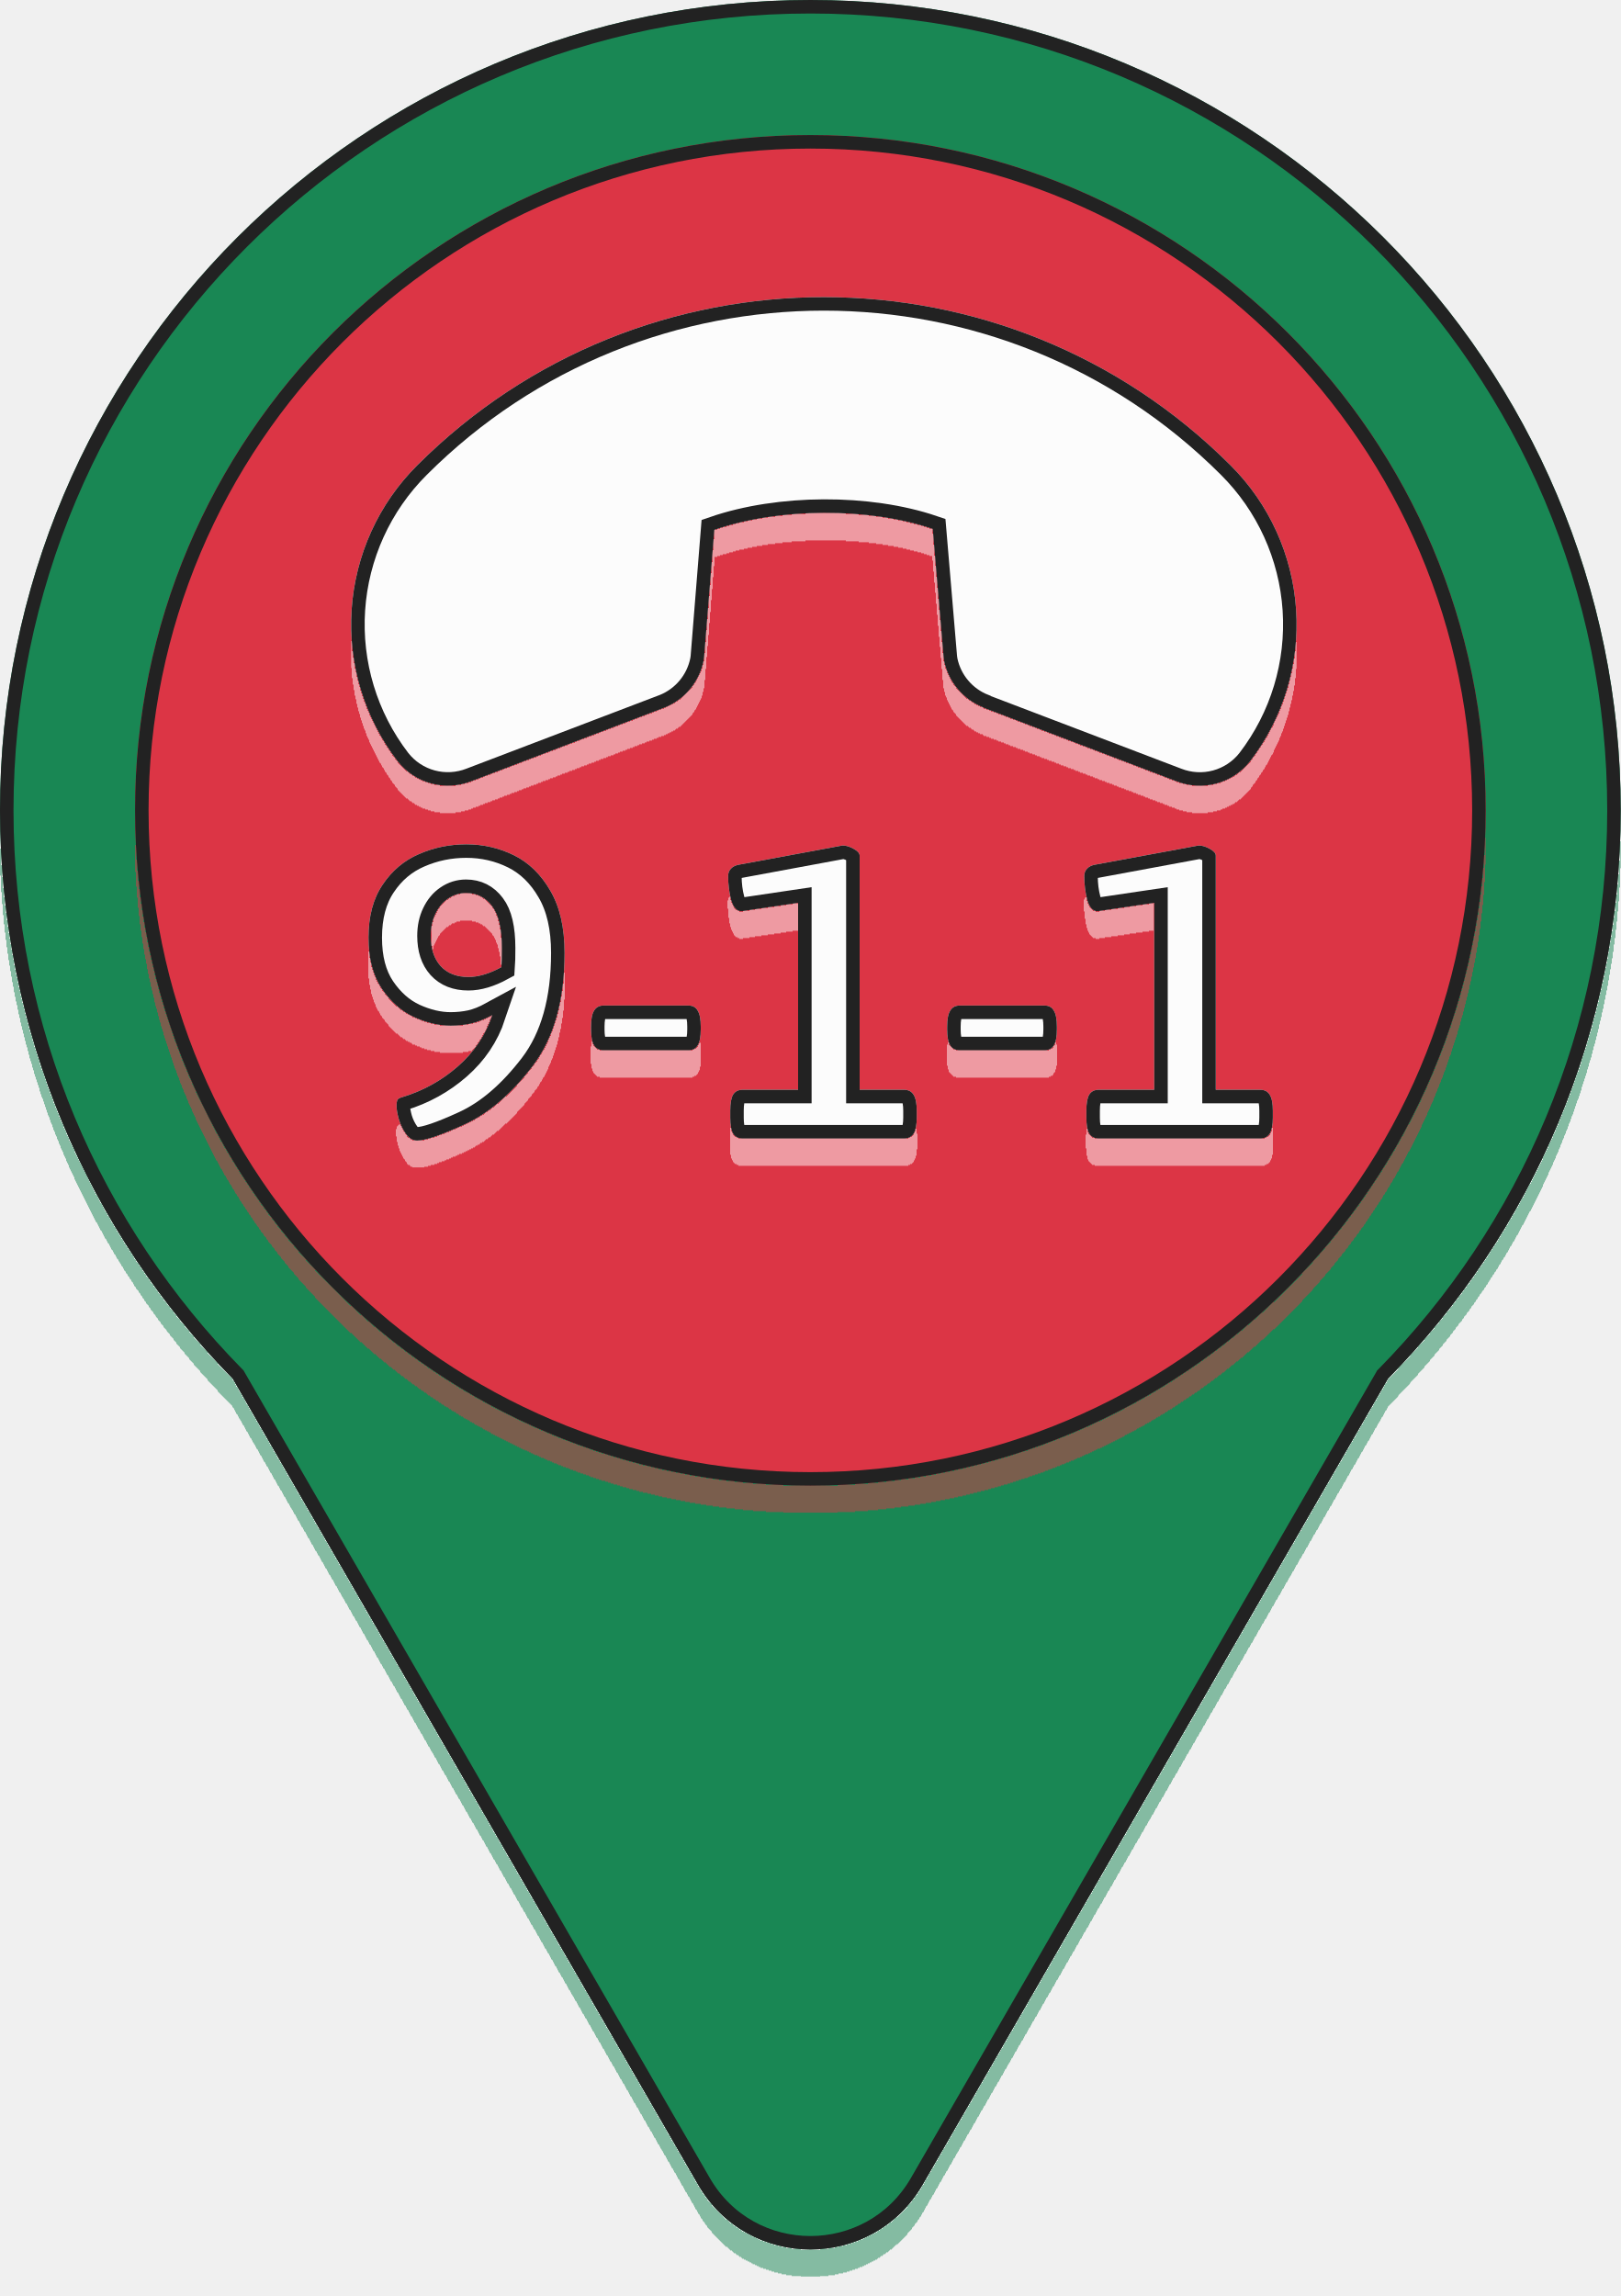
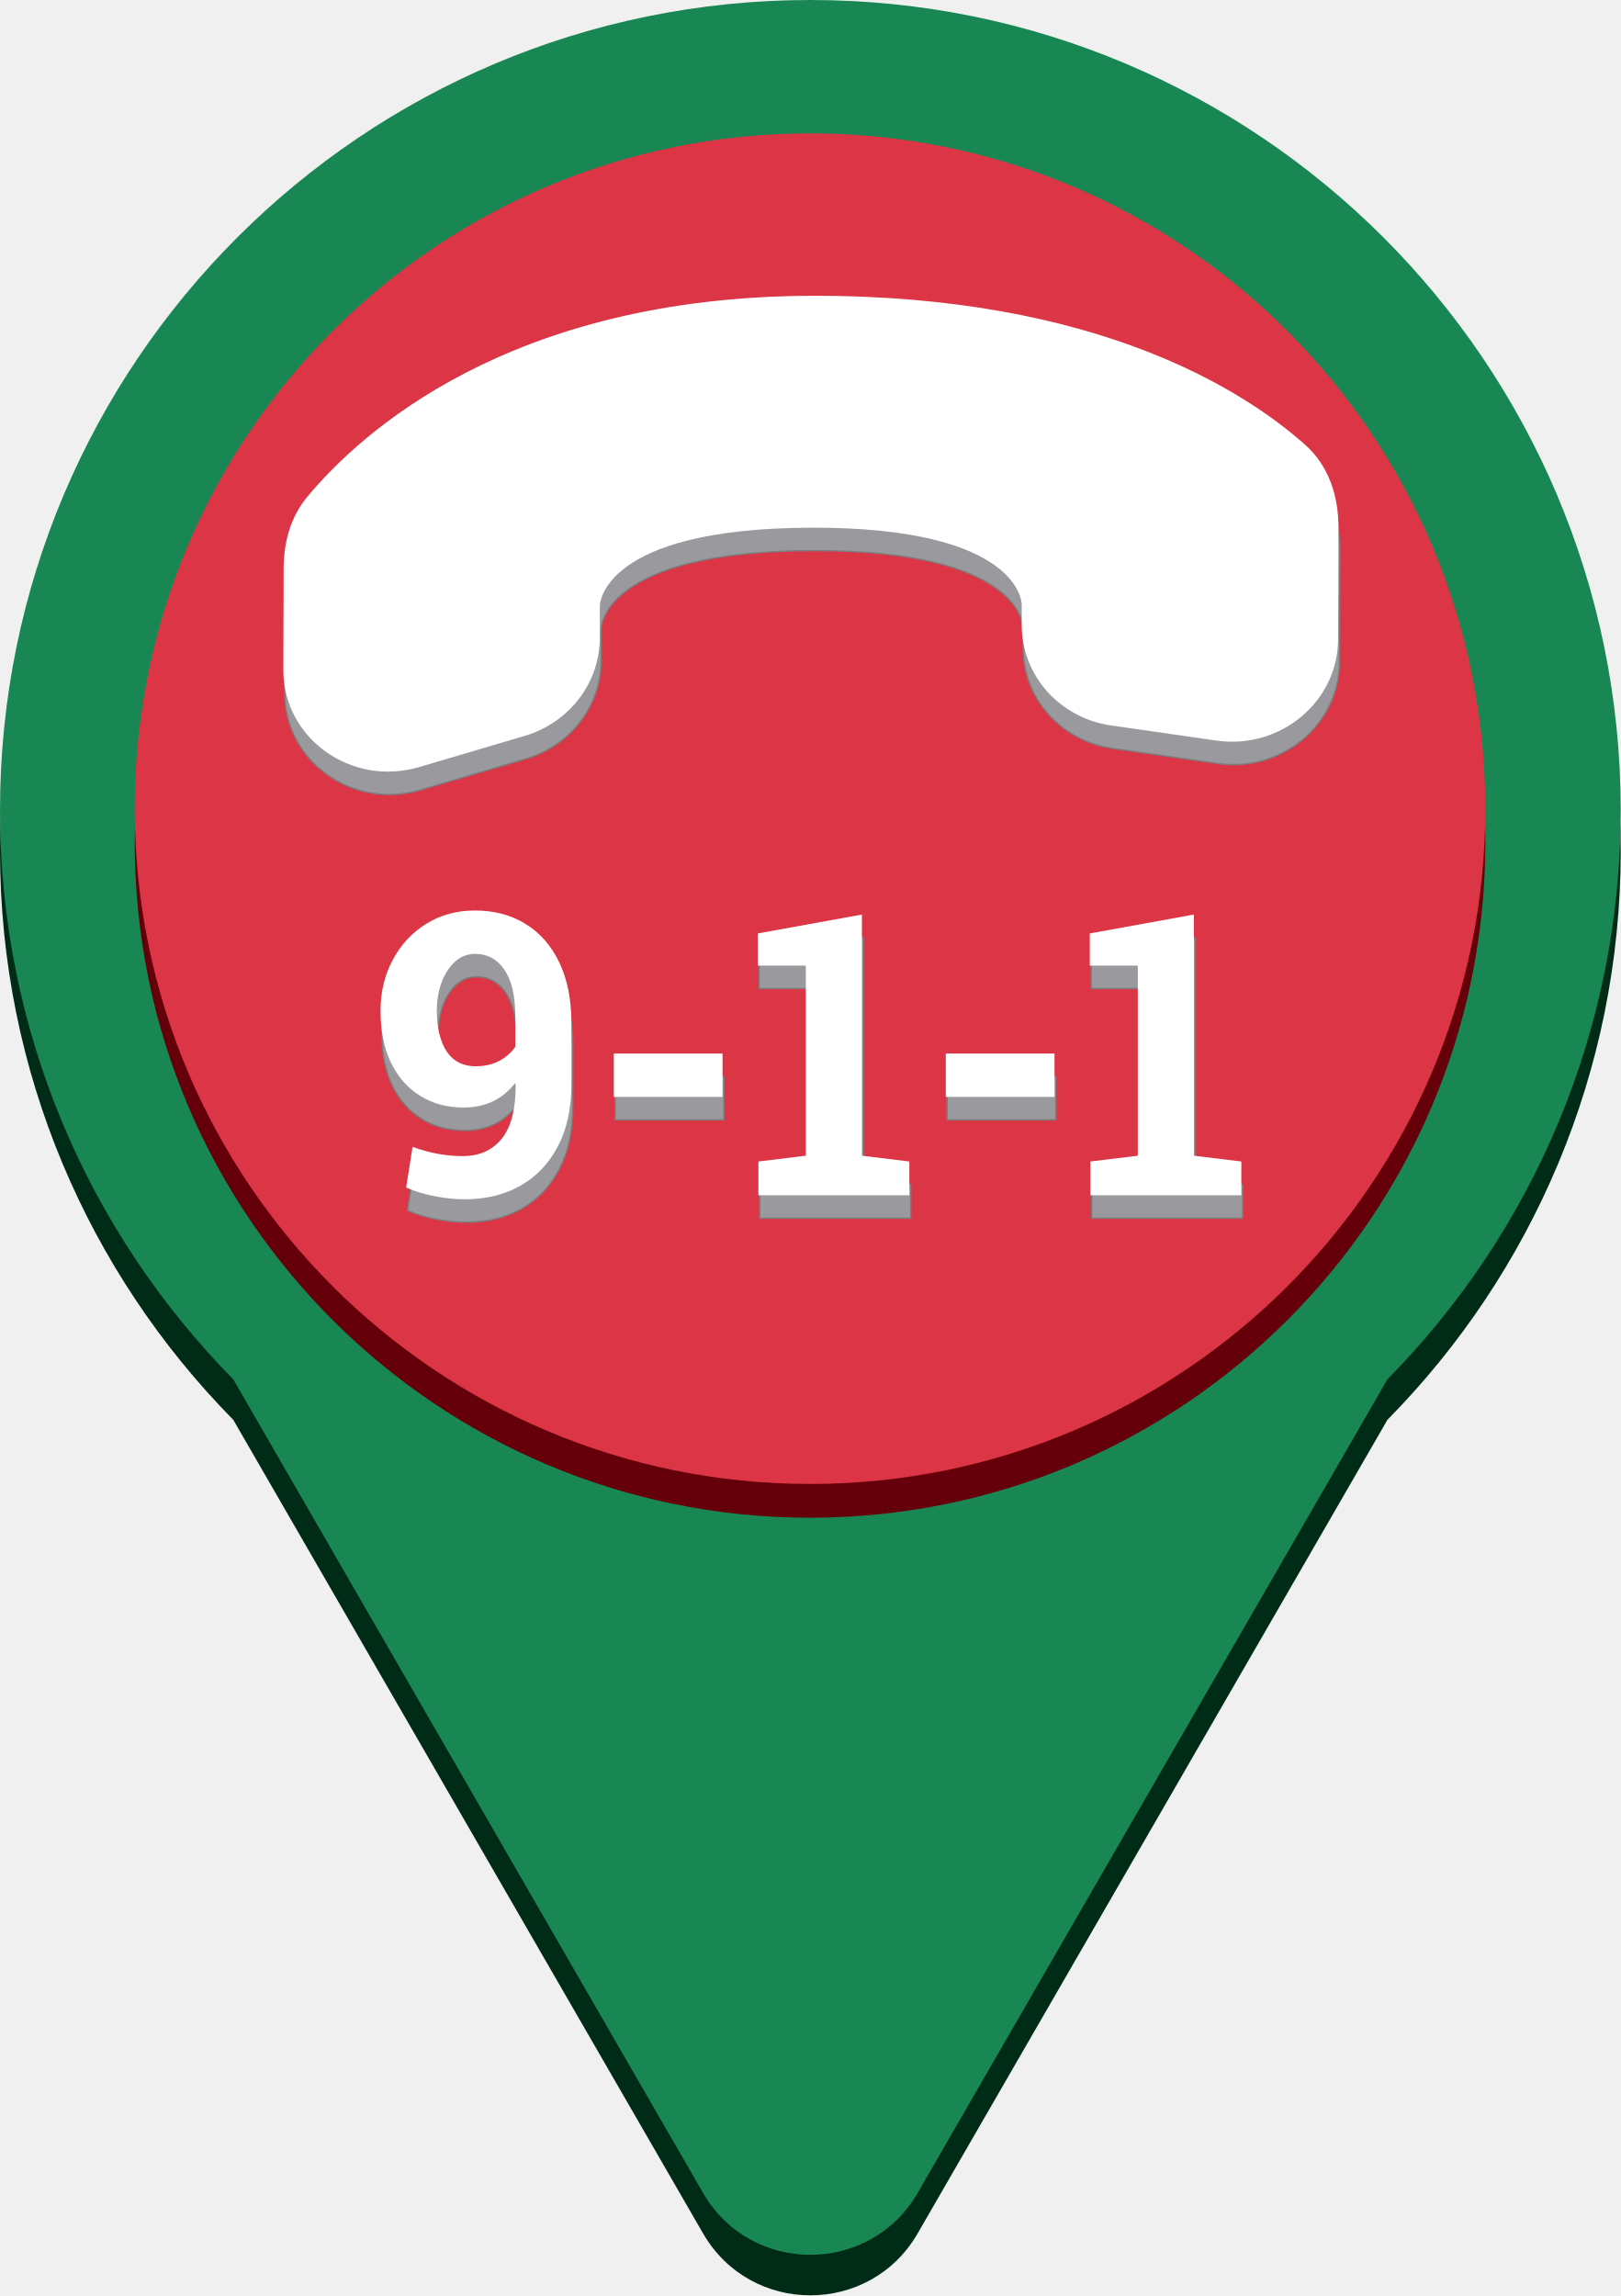
- <svg xmlns="http://www.w3.org/2000/svg" width="60" height="85" viewBox="0 0 60 85" fill="none">
-   <g filter="url(#filter0_d_728_17647)">
-     <path d="M51.385 51.04C56.713 45.625 60 38.197 60 30C60 13.431 46.569 0 30 0C13.431 0 0 13.431 0 30C0 38.197 3.287 45.625 8.615 51.04L25.843 80.88C27.691 84.08 32.309 84.08 34.157 80.88L51.385 51.04Z" fill="#198754" />
-     <path d="M51.207 50.865L51.184 50.887L51.169 50.915L33.94 80.755C32.189 83.788 27.811 83.788 26.06 80.755L8.831 50.915L8.815 50.887L8.793 50.865C3.509 45.495 0.25 38.128 0.25 30C0.25 13.569 13.569 0.25 30 0.25C46.431 0.25 59.75 13.569 59.75 30C59.75 38.128 56.491 45.495 51.207 50.865Z" stroke="#222222" stroke-width="0.5" />
-   </g>
-   <g filter="url(#filter1_d_728_17647)">
-     <circle cx="30" cy="30" r="25" fill="#DC3545" />
-     <circle cx="30" cy="30" r="24.75" stroke="#222222" stroke-width="0.5" />
-   </g>
-   <g filter="url(#filter2_d_728_17647)">
-     <mask id="path-5-inside-1_728_17647" fill="white">
-       <path d="M13.018 22.566C12.884 24.582 13.489 26.578 14.719 28.181C15.034 28.583 15.471 28.872 15.964 29.005C16.457 29.138 16.98 29.108 17.455 28.92L24.586 26.202L24.606 26.195C24.971 26.048 25.294 25.813 25.545 25.511C25.797 25.208 25.969 24.848 26.046 24.462C26.055 24.417 26.062 24.371 26.066 24.325L26.445 19.616C28.842 18.789 32.156 18.774 34.53 19.582L34.933 24.339C34.939 24.386 34.945 24.432 34.954 24.479C35.035 24.861 35.209 25.217 35.462 25.516C35.714 25.814 36.036 26.046 36.399 26.189L36.412 26.202L43.548 28.923C44.023 29.11 44.545 29.14 45.038 29.006C45.53 28.872 45.967 28.583 46.281 28.181C47.511 26.578 48.116 24.582 47.982 22.566C47.848 20.55 46.985 18.651 45.553 17.225C37.253 8.925 23.747 8.925 15.447 17.225C14.015 18.651 13.152 20.55 13.018 22.566Z" />
-       <path fill-rule="evenodd" clip-rule="evenodd" d="M15.037 41.99C15.152 42.147 15.288 42.224 15.444 42.224C15.75 42.224 16.342 42.022 17.219 41.618C18.103 41.208 18.937 40.489 19.723 39.461C20.508 38.428 20.901 37.033 20.901 35.277C20.901 34.342 20.725 33.574 20.372 32.973C20.026 32.373 19.578 31.937 19.03 31.665C18.481 31.394 17.892 31.258 17.263 31.258C16.645 31.258 16.059 31.379 15.504 31.622C14.956 31.859 14.508 32.237 14.162 32.757C13.815 33.271 13.642 33.923 13.642 34.714C13.642 35.482 13.806 36.112 14.136 36.603C14.465 37.088 14.86 37.437 15.322 37.651C15.79 37.864 16.243 37.971 16.682 37.971C16.942 37.971 17.193 37.945 17.436 37.893C17.684 37.836 17.947 37.732 18.224 37.581C17.976 38.321 17.551 38.953 16.951 39.478C16.35 40.004 15.66 40.385 14.881 40.622C14.794 40.645 14.739 40.677 14.716 40.717C14.693 40.758 14.681 40.836 14.681 40.951C14.681 41.072 14.71 41.237 14.768 41.445C14.832 41.647 14.921 41.829 15.037 41.99ZM18.562 35.806C18.117 36.048 17.71 36.169 17.341 36.169C16.902 36.169 16.558 36.034 16.31 35.762C16.067 35.491 15.946 35.118 15.946 34.645C15.946 34.339 16.004 34.068 16.119 33.831C16.235 33.588 16.391 33.401 16.587 33.268C16.789 33.129 17.012 33.06 17.254 33.06C17.652 33.06 17.973 33.221 18.215 33.545C18.458 33.862 18.579 34.379 18.579 35.095C18.579 35.413 18.574 35.65 18.562 35.806Z" />
-       <path d="M21.992 38.699C22.067 38.82 22.186 38.881 22.347 38.881H25.483C25.645 38.881 25.76 38.82 25.83 38.699C25.905 38.578 25.942 38.381 25.942 38.11V38.006C25.942 37.734 25.905 37.538 25.83 37.417C25.76 37.29 25.645 37.226 25.483 37.226H22.347C22.186 37.226 22.067 37.29 21.992 37.417C21.917 37.538 21.88 37.734 21.88 38.006V38.11C21.88 38.381 21.917 38.578 21.992 38.699Z" />
-       <path d="M27.138 41.965C27.213 42.086 27.331 42.147 27.493 42.147H33.47C33.631 42.147 33.75 42.086 33.825 41.965C33.9 41.837 33.938 41.641 33.938 41.376V41.116C33.938 40.85 33.9 40.657 33.825 40.535C33.75 40.408 33.631 40.345 33.47 40.345H31.824V31.674C31.824 31.587 31.749 31.503 31.599 31.423C31.454 31.342 31.319 31.301 31.192 31.301L27.354 32.012C27.227 32.035 27.129 32.084 27.06 32.159C26.99 32.228 26.956 32.321 26.956 32.436C26.956 32.742 26.993 33.037 27.068 33.32C27.149 33.597 27.276 33.735 27.45 33.735L29.546 33.424V40.345H27.493C27.331 40.345 27.213 40.405 27.138 40.527C27.068 40.648 27.034 40.844 27.034 41.116V41.376C27.034 41.647 27.068 41.843 27.138 41.965Z" />
-       <path d="M35.176 38.699C35.251 38.82 35.37 38.881 35.531 38.881H38.667C38.829 38.881 38.944 38.82 39.014 38.699C39.089 38.578 39.126 38.381 39.126 38.11V38.006C39.126 37.734 39.089 37.538 39.014 37.417C38.944 37.29 38.829 37.226 38.667 37.226H35.531C35.37 37.226 35.251 37.29 35.176 37.417C35.101 37.538 35.064 37.734 35.064 38.006V38.11C35.064 38.381 35.101 38.578 35.176 38.699Z" />
-       <path d="M40.322 41.965C40.397 42.086 40.515 42.147 40.677 42.147H46.654C46.815 42.147 46.934 42.086 47.009 41.965C47.084 41.837 47.121 41.641 47.121 41.376V41.116C47.121 40.85 47.084 40.657 47.009 40.535C46.934 40.408 46.815 40.345 46.654 40.345H45.008V31.674C45.008 31.587 44.933 31.503 44.783 31.423C44.638 31.342 44.502 31.301 44.376 31.301L40.538 32.012C40.411 32.035 40.313 32.084 40.244 32.159C40.174 32.228 40.14 32.321 40.14 32.436C40.14 32.742 40.177 33.037 40.252 33.32C40.333 33.597 40.46 33.735 40.633 33.735L42.73 33.424V40.345H40.677C40.515 40.345 40.397 40.405 40.322 40.527C40.252 40.648 40.218 40.844 40.218 41.116V41.376C40.218 41.647 40.252 41.843 40.322 41.965Z" />
-     </mask>
-     <path d="M13.018 22.566C12.884 24.582 13.489 26.578 14.719 28.181C15.034 28.583 15.471 28.872 15.964 29.005C16.457 29.138 16.98 29.108 17.455 28.92L24.586 26.202L24.606 26.195C24.971 26.048 25.294 25.813 25.545 25.511C25.797 25.208 25.969 24.848 26.046 24.462C26.055 24.417 26.062 24.371 26.066 24.325L26.445 19.616C28.842 18.789 32.156 18.774 34.53 19.582L34.933 24.339C34.939 24.386 34.945 24.432 34.954 24.479C35.035 24.861 35.209 25.217 35.462 25.516C35.714 25.814 36.036 26.046 36.399 26.189L36.412 26.202L43.548 28.923C44.023 29.11 44.545 29.14 45.038 29.006C45.53 28.872 45.967 28.583 46.281 28.181C47.511 26.578 48.116 24.582 47.982 22.566C47.848 20.55 46.985 18.651 45.553 17.225C37.253 8.925 23.747 8.925 15.447 17.225C14.015 18.651 13.152 20.55 13.018 22.566Z" fill="#FCFCFC" />
-     <path fill-rule="evenodd" clip-rule="evenodd" d="M15.037 41.99C15.152 42.147 15.288 42.224 15.444 42.224C15.75 42.224 16.342 42.022 17.219 41.618C18.103 41.208 18.937 40.489 19.723 39.461C20.508 38.428 20.901 37.033 20.901 35.277C20.901 34.342 20.725 33.574 20.372 32.973C20.026 32.373 19.578 31.937 19.03 31.665C18.481 31.394 17.892 31.258 17.263 31.258C16.645 31.258 16.059 31.379 15.504 31.622C14.956 31.859 14.508 32.237 14.162 32.757C13.815 33.271 13.642 33.923 13.642 34.714C13.642 35.482 13.806 36.112 14.136 36.603C14.465 37.088 14.86 37.437 15.322 37.651C15.79 37.864 16.243 37.971 16.682 37.971C16.942 37.971 17.193 37.945 17.436 37.893C17.684 37.836 17.947 37.732 18.224 37.581C17.976 38.321 17.551 38.953 16.951 39.478C16.35 40.004 15.66 40.385 14.881 40.622C14.794 40.645 14.739 40.677 14.716 40.717C14.693 40.758 14.681 40.836 14.681 40.951C14.681 41.072 14.71 41.237 14.768 41.445C14.832 41.647 14.921 41.829 15.037 41.99ZM18.562 35.806C18.117 36.048 17.71 36.169 17.341 36.169C16.902 36.169 16.558 36.034 16.31 35.762C16.067 35.491 15.946 35.118 15.946 34.645C15.946 34.339 16.004 34.068 16.119 33.831C16.235 33.588 16.391 33.401 16.587 33.268C16.789 33.129 17.012 33.06 17.254 33.06C17.652 33.06 17.973 33.221 18.215 33.545C18.458 33.862 18.579 34.379 18.579 35.095C18.579 35.413 18.574 35.65 18.562 35.806Z" fill="#FCFCFC" />
-     <path d="M21.992 38.699C22.067 38.82 22.186 38.881 22.347 38.881H25.483C25.645 38.881 25.76 38.82 25.83 38.699C25.905 38.578 25.942 38.381 25.942 38.11V38.006C25.942 37.734 25.905 37.538 25.83 37.417C25.76 37.29 25.645 37.226 25.483 37.226H22.347C22.186 37.226 22.067 37.29 21.992 37.417C21.917 37.538 21.88 37.734 21.88 38.006V38.11C21.88 38.381 21.917 38.578 21.992 38.699Z" fill="#FCFCFC" />
-     <path d="M27.138 41.965C27.213 42.086 27.331 42.147 27.493 42.147H33.47C33.631 42.147 33.75 42.086 33.825 41.965C33.9 41.837 33.938 41.641 33.938 41.376V41.116C33.938 40.85 33.9 40.657 33.825 40.535C33.75 40.408 33.631 40.345 33.47 40.345H31.824V31.674C31.824 31.587 31.749 31.503 31.599 31.423C31.454 31.342 31.319 31.301 31.192 31.301L27.354 32.012C27.227 32.035 27.129 32.084 27.06 32.159C26.99 32.228 26.956 32.321 26.956 32.436C26.956 32.742 26.993 33.037 27.068 33.32C27.149 33.597 27.276 33.735 27.45 33.735L29.546 33.424V40.345H27.493C27.331 40.345 27.213 40.405 27.138 40.527C27.068 40.648 27.034 40.844 27.034 41.116V41.376C27.034 41.647 27.068 41.843 27.138 41.965Z" fill="#FCFCFC" />
-     <path d="M35.176 38.699C35.251 38.82 35.37 38.881 35.531 38.881H38.667C38.829 38.881 38.944 38.82 39.014 38.699C39.089 38.578 39.126 38.381 39.126 38.11V38.006C39.126 37.734 39.089 37.538 39.014 37.417C38.944 37.29 38.829 37.226 38.667 37.226H35.531C35.37 37.226 35.251 37.29 35.176 37.417C35.101 37.538 35.064 37.734 35.064 38.006V38.11C35.064 38.381 35.101 38.578 35.176 38.699Z" fill="#FCFCFC" />
-     <path d="M40.322 41.965C40.397 42.086 40.515 42.147 40.677 42.147H46.654C46.815 42.147 46.934 42.086 47.009 41.965C47.084 41.837 47.121 41.641 47.121 41.376V41.116C47.121 40.85 47.084 40.657 47.009 40.535C46.934 40.408 46.815 40.345 46.654 40.345H45.008V31.674C45.008 31.587 44.933 31.503 44.783 31.423C44.638 31.342 44.502 31.301 44.376 31.301L40.538 32.012C40.411 32.035 40.313 32.084 40.244 32.159C40.174 32.228 40.14 32.321 40.14 32.436C40.14 32.742 40.177 33.037 40.252 33.32C40.333 33.597 40.46 33.735 40.633 33.735L42.73 33.424V40.345H40.677C40.515 40.345 40.397 40.405 40.322 40.527C40.252 40.648 40.218 40.844 40.218 41.116V41.376C40.218 41.647 40.252 41.843 40.322 41.965Z" fill="#FCFCFC" />
-     <path d="M13.018 22.566C12.884 24.582 13.489 26.578 14.719 28.181C15.034 28.583 15.471 28.872 15.964 29.005C16.457 29.138 16.98 29.108 17.455 28.92L24.586 26.202L24.606 26.195C24.971 26.048 25.294 25.813 25.545 25.511C25.797 25.208 25.969 24.848 26.046 24.462C26.055 24.417 26.062 24.371 26.066 24.325L26.445 19.616C28.842 18.789 32.156 18.774 34.53 19.582L34.933 24.339C34.939 24.386 34.945 24.432 34.954 24.479C35.035 24.861 35.209 25.217 35.462 25.516C35.714 25.814 36.036 26.046 36.399 26.189L36.412 26.202L43.548 28.923C44.023 29.11 44.545 29.14 45.038 29.006C45.53 28.872 45.967 28.583 46.281 28.181C47.511 26.578 48.116 24.582 47.982 22.566C47.848 20.55 46.985 18.651 45.553 17.225C37.253 8.925 23.747 8.925 15.447 17.225C14.015 18.651 13.152 20.55 13.018 22.566Z" stroke="#222222" mask="url(#path-5-inside-1_728_17647)" />
-     <path fill-rule="evenodd" clip-rule="evenodd" d="M15.037 41.99C15.152 42.147 15.288 42.224 15.444 42.224C15.75 42.224 16.342 42.022 17.219 41.618C18.103 41.208 18.937 40.489 19.723 39.461C20.508 38.428 20.901 37.033 20.901 35.277C20.901 34.342 20.725 33.574 20.372 32.973C20.026 32.373 19.578 31.937 19.03 31.665C18.481 31.394 17.892 31.258 17.263 31.258C16.645 31.258 16.059 31.379 15.504 31.622C14.956 31.859 14.508 32.237 14.162 32.757C13.815 33.271 13.642 33.923 13.642 34.714C13.642 35.482 13.806 36.112 14.136 36.603C14.465 37.088 14.86 37.437 15.322 37.651C15.79 37.864 16.243 37.971 16.682 37.971C16.942 37.971 17.193 37.945 17.436 37.893C17.684 37.836 17.947 37.732 18.224 37.581C17.976 38.321 17.551 38.953 16.951 39.478C16.35 40.004 15.66 40.385 14.881 40.622C14.794 40.645 14.739 40.677 14.716 40.717C14.693 40.758 14.681 40.836 14.681 40.951C14.681 41.072 14.71 41.237 14.768 41.445C14.832 41.647 14.921 41.829 15.037 41.99ZM18.562 35.806C18.117 36.048 17.71 36.169 17.341 36.169C16.902 36.169 16.558 36.034 16.31 35.762C16.067 35.491 15.946 35.118 15.946 34.645C15.946 34.339 16.004 34.068 16.119 33.831C16.235 33.588 16.391 33.401 16.587 33.268C16.789 33.129 17.012 33.06 17.254 33.06C17.652 33.06 17.973 33.221 18.215 33.545C18.458 33.862 18.579 34.379 18.579 35.095C18.579 35.413 18.574 35.65 18.562 35.806Z" stroke="#222222" mask="url(#path-5-inside-1_728_17647)" />
-     <path d="M21.992 38.699C22.067 38.82 22.186 38.881 22.347 38.881H25.483C25.645 38.881 25.76 38.82 25.83 38.699C25.905 38.578 25.942 38.381 25.942 38.11V38.006C25.942 37.734 25.905 37.538 25.83 37.417C25.76 37.29 25.645 37.226 25.483 37.226H22.347C22.186 37.226 22.067 37.29 21.992 37.417C21.917 37.538 21.88 37.734 21.88 38.006V38.11C21.88 38.381 21.917 38.578 21.992 38.699Z" stroke="#222222" mask="url(#path-5-inside-1_728_17647)" />
-     <path d="M27.138 41.965C27.213 42.086 27.331 42.147 27.493 42.147H33.47C33.631 42.147 33.75 42.086 33.825 41.965C33.9 41.837 33.938 41.641 33.938 41.376V41.116C33.938 40.85 33.9 40.657 33.825 40.535C33.75 40.408 33.631 40.345 33.47 40.345H31.824V31.674C31.824 31.587 31.749 31.503 31.599 31.423C31.454 31.342 31.319 31.301 31.192 31.301L27.354 32.012C27.227 32.035 27.129 32.084 27.06 32.159C26.99 32.228 26.956 32.321 26.956 32.436C26.956 32.742 26.993 33.037 27.068 33.32C27.149 33.597 27.276 33.735 27.45 33.735L29.546 33.424V40.345H27.493C27.331 40.345 27.213 40.405 27.138 40.527C27.068 40.648 27.034 40.844 27.034 41.116V41.376C27.034 41.647 27.068 41.843 27.138 41.965Z" stroke="#222222" mask="url(#path-5-inside-1_728_17647)" />
-     <path d="M35.176 38.699C35.251 38.82 35.37 38.881 35.531 38.881H38.667C38.829 38.881 38.944 38.82 39.014 38.699C39.089 38.578 39.126 38.381 39.126 38.11V38.006C39.126 37.734 39.089 37.538 39.014 37.417C38.944 37.29 38.829 37.226 38.667 37.226H35.531C35.37 37.226 35.251 37.29 35.176 37.417C35.101 37.538 35.064 37.734 35.064 38.006V38.11C35.064 38.381 35.101 38.578 35.176 38.699Z" stroke="#222222" mask="url(#path-5-inside-1_728_17647)" />
-     <path d="M40.322 41.965C40.397 42.086 40.515 42.147 40.677 42.147H46.654C46.815 42.147 46.934 42.086 47.009 41.965C47.084 41.837 47.121 41.641 47.121 41.376V41.116C47.121 40.85 47.084 40.657 47.009 40.535C46.934 40.408 46.815 40.345 46.654 40.345H45.008V31.674C45.008 31.587 44.933 31.503 44.783 31.423C44.638 31.342 44.502 31.301 44.376 31.301L40.538 32.012C40.411 32.035 40.313 32.084 40.244 32.159C40.174 32.228 40.14 32.321 40.14 32.436C40.14 32.742 40.177 33.037 40.252 33.32C40.333 33.597 40.46 33.735 40.633 33.735L42.73 33.424V40.345H40.677C40.515 40.345 40.397 40.405 40.322 40.527C40.252 40.648 40.218 40.844 40.218 41.116V41.376C40.218 41.647 40.252 41.843 40.322 41.965Z" stroke="#222222" mask="url(#path-5-inside-1_728_17647)" />
-   </g>
-   <defs>
-     <filter id="filter0_d_728_17647" x="0" y="0" width="60" height="84.28" filterUnits="userSpaceOnUse" color-interpolation-filters="sRGB">
-       <feFlood flood-opacity="0" result="BackgroundImageFix" />
-       <feColorMatrix in="SourceAlpha" type="matrix" values="0 0 0 0 0 0 0 0 0 0 0 0 0 0 0 0 0 0 127 0" result="hardAlpha" />
-       <feOffset dy="1" />
-       <feComposite in2="hardAlpha" operator="out" />
-       <feColorMatrix type="matrix" values="0 0 0 0 0.098 0 0 0 0 0.529 0 0 0 0 0.329 0 0 0 0.5 0" />
-       <feBlend mode="normal" in2="BackgroundImageFix" result="effect1_dropShadow_728_17647" />
-       <feBlend mode="normal" in="SourceGraphic" in2="effect1_dropShadow_728_17647" result="shape" />
-     </filter>
-     <filter id="filter1_d_728_17647" x="5" y="5" width="50" height="51" filterUnits="userSpaceOnUse" color-interpolation-filters="sRGB">
-       <feFlood flood-opacity="0" result="BackgroundImageFix" />
-       <feColorMatrix in="SourceAlpha" type="matrix" values="0 0 0 0 0 0 0 0 0 0 0 0 0 0 0 0 0 0 127 0" result="hardAlpha" />
-       <feOffset dy="1" />
-       <feComposite in2="hardAlpha" operator="out" />
-       <feColorMatrix type="matrix" values="0 0 0 0 0.863 0 0 0 0 0.208 0 0 0 0 0.271 0 0 0 0.5 0" />
-       <feBlend mode="normal" in2="BackgroundImageFix" result="effect1_dropShadow_728_17647" />
-       <feBlend mode="normal" in="SourceGraphic" in2="effect1_dropShadow_728_17647" result="shape" />
-     </filter>
-     <filter id="filter2_d_728_17647" x="13" y="11" width="35" height="32.224" filterUnits="userSpaceOnUse" color-interpolation-filters="sRGB">
-       <feFlood flood-opacity="0" result="BackgroundImageFix" />
-       <feColorMatrix in="SourceAlpha" type="matrix" values="0 0 0 0 0 0 0 0 0 0 0 0 0 0 0 0 0 0 127 0" result="hardAlpha" />
-       <feOffset dy="1" />
-       <feComposite in2="hardAlpha" operator="out" />
-       <feColorMatrix type="matrix" values="0 0 0 0 1 0 0 0 0 1 0 0 0 0 1 0 0 0 0.5 0" />
-       <feBlend mode="normal" in2="BackgroundImageFix" result="effect1_dropShadow_728_17647" />
-       <feBlend mode="normal" in="SourceGraphic" in2="effect1_dropShadow_728_17647" result="shape" />
-     </filter>
-   </defs>
+ <svg xmlns="http://www.w3.org/2000/svg" viewBox="0 0 1200 1700" fill="none">
+   <path d="M1027.7 1050.81L1027.24 1051.25L1026.94 1051.82L679.462 1653.63C644.168 1714.8 555.832 1714.8 520.538 1653.63L173.042 1051.82L172.719 1051.25L172.276 1050.81C65.748 942.506 0 793.927 0 630.001C0 298.639 268.639 30 600 30C931.361 30 1200 298.639 1200 630.001C1200 793.927 1134.25 942.506 1027.7 1050.81Z" fill="#002C17" />
+   <path d="M1027.7 1020.81L1027.24 1021.25L1026.94 1021.82L679.462 1623.63C644.168 1684.8 555.832 1684.8 520.538 1623.63L173.042 1021.82L172.719 1021.25L172.276 1020.81C65.748 912.504 0 763.926 0 600C0 268.639 268.639 0 600 0C931.361 0 1200 268.639 1200 600C1200 763.926 1134.25 912.504 1027.7 1020.81Z" fill="#198754" />
+   <path d="M1099.75 623.75C1099.75 899.891 875.891 1123.75 599.75 1123.75C323.609 1123.75 99.75 899.891 99.75 623.75C99.75 347.609 323.609 123.75 599.75 123.75C875.891 123.75 1099.75 347.609 1099.75 623.75Z" fill="#65000A" />
+   <path d="M1099.75 598.75C1099.75 874.891 875.891 1098.75 599.75 1098.75C323.609 1098.75 99.75 874.891 99.75 598.75C99.75 322.609 323.609 98.75 599.75 98.75C875.891 98.75 1099.75 322.609 1099.75 598.75Z" fill="#DC3545" />
+   <path d="M445.149 465.377L445.095 489.439C444.99 522.725 422.437 552.114 389.47 561.867L311.318 584.95C261.098 599.817 210.614 563.642 210.799 512.946L211.011 437.894C211.038 418.787 215.967 399.972 228.37 385.025C267.512 337.826 377.571 236.672 602.009 236.009C813.647 235.426 923.123 306.847 967.565 346.519C984.924 362.022 992.027 384.495 992 407.419L991.734 490.367C991.602 536.612 948.936 572.123 901.658 565.339L823.665 554.129C785.476 548.643 757.359 516.975 757.491 479.634V464.475C757.491 464.475 757.676 407.259 601.506 407.71C445.335 408.161 445.149 465.377 445.149 465.377ZM322.868 902.691C330.576 904.214 338.046 904.975 345.278 904.975C360.694 904.975 374.35 901.645 386.245 894.983C398.139 888.226 407.417 878.473 414.079 865.721C420.74 853.064 424.071 837.744 424.071 819.759V774.653C424.071 757.048 421.074 742.013 415.079 729.547C409.084 717.081 400.709 707.565 389.956 700.999C379.298 694.433 366.832 691.15 352.558 691.15C339.14 691.15 327.15 694.433 316.587 700.999C306.12 707.47 297.888 716.32 291.893 727.548C285.803 738.777 282.758 751.386 282.758 765.375C282.758 780.315 285.327 793.114 290.466 803.772C295.604 814.429 302.789 822.614 312.02 828.323C321.25 834.128 332.003 837.03 344.279 837.03C360.361 837.03 373.113 830.941 382.533 818.759L382.819 821.9C382.629 839.409 379.06 852.303 372.113 860.583C365.167 868.862 355.651 873.002 343.565 873.002C331.194 873.002 318.824 870.717 306.453 866.15L301.742 896.268C308.213 899.123 315.255 901.263 322.868 902.691ZM370.4 802.63C365.357 805.2 359.647 806.484 353.272 806.484C340.71 806.484 332.194 800.061 327.721 787.214C325.532 780.933 324.438 773.654 324.438 765.375C324.438 757.667 325.628 750.625 328.007 744.249C330.481 737.778 333.859 732.64 338.141 728.833C342.328 725.122 347.229 723.266 352.843 723.266C361.979 723.266 369.211 727.215 374.54 735.114C379.869 742.917 382.533 754.479 382.533 769.8V792.067C379.488 796.444 375.444 799.965 370.4 802.63ZM535.979 797.063V829.18H455.473V797.063H535.979ZM674.294 901.977V876.998L639.181 872.716V694.147L562.101 708.136V731.973H597.644V872.716L562.529 876.998V901.977H674.294ZM781.778 797.063V829.18H701.273V797.063H781.778ZM920.094 901.977V876.998L884.979 872.716V694.147L807.9 708.136V731.973H843.442V872.716L808.328 876.998V901.977H920.094Z" fill="#9A999E" />
+   <path d="M445.149 465.377L445.095 489.439C444.99 522.725 422.437 552.114 389.47 561.867L311.318 584.95C261.098 599.817 210.614 563.642 210.799 512.946L211.011 437.894C211.038 418.787 215.967 399.972 228.37 385.025C267.512 337.826 377.571 236.672 602.009 236.009C813.647 235.426 923.123 306.847 967.565 346.519C984.924 362.022 992.027 384.495 992 407.419L991.734 490.367C991.602 536.612 948.936 572.123 901.658 565.339L823.665 554.129C785.476 548.643 757.359 516.975 757.491 479.634V464.475C757.491 464.475 757.676 407.259 601.506 407.71C445.335 408.161 445.149 465.377 445.149 465.377ZM322.868 902.691C330.576 904.214 338.046 904.975 345.278 904.975C360.694 904.975 374.35 901.645 386.245 894.983C398.139 888.226 407.417 878.473 414.079 865.721C420.74 853.064 424.071 837.744 424.071 819.759V774.653C424.071 757.048 421.074 742.013 415.079 729.547C409.084 717.081 400.709 707.565 389.956 700.999C379.298 694.433 366.832 691.15 352.558 691.15C339.14 691.15 327.15 694.433 316.587 700.999C306.12 707.47 297.888 716.32 291.893 727.548C285.803 738.777 282.758 751.386 282.758 765.375C282.758 780.315 285.327 793.114 290.466 803.772C295.604 814.429 302.789 822.614 312.02 828.323C321.25 834.128 332.003 837.03 344.279 837.03C360.361 837.03 373.113 830.941 382.533 818.759L382.819 821.9C382.629 839.409 379.06 852.303 372.113 860.583C365.167 868.862 355.651 873.002 343.565 873.002C331.194 873.002 318.824 870.717 306.453 866.15L301.742 896.268C308.213 899.123 315.255 901.263 322.868 902.691ZM370.4 802.63C365.357 805.2 359.647 806.484 353.272 806.484C340.71 806.484 332.194 800.061 327.721 787.214C325.532 780.933 324.438 773.654 324.438 765.375C324.438 757.667 325.628 750.625 328.007 744.249C330.481 737.778 333.859 732.64 338.141 728.833C342.328 725.122 347.229 723.266 352.843 723.266C361.979 723.266 369.211 727.215 374.54 735.114C379.869 742.917 382.533 754.479 382.533 769.8V792.067C379.488 796.444 375.444 799.965 370.4 802.63ZM535.979 797.063V829.18H455.473V797.063H535.979ZM674.294 901.977V876.998L639.181 872.716V694.147L562.101 708.136V731.973H597.644V872.716L562.529 876.998V901.977H674.294ZM781.778 797.063V829.18H701.273V797.063H781.778ZM920.094 901.977V876.998L884.979 872.716V694.147L807.9 708.136V731.973H843.442V872.716L808.328 876.998V901.977H920.094Z" stroke="#7C7C7C" />
+   <path d="M444.149 448.377L444.095 472.439C443.99 505.725 421.437 535.114 388.47 544.867L310.318 567.95C260.098 582.817 209.614 546.642 209.799 495.946L210.011 420.894C210.038 401.787 214.967 382.972 227.37 368.025C266.512 320.826 376.571 219.672 601.009 219.009C812.647 218.426 922.123 289.847 966.565 329.519C983.924 345.022 991.027 367.495 991 390.419L990.734 473.367C990.602 519.612 947.936 555.123 900.658 548.339L822.665 537.129C784.476 531.643 756.359 499.975 756.491 462.634V447.475C756.491 447.475 756.676 390.259 600.506 390.71C444.335 391.161 444.149 448.377 444.149 448.377Z" fill="white" />
+   <path fill-rule="evenodd" clip-rule="evenodd" d="M321.868 885.691C329.576 887.214 337.046 887.975 344.278 887.975C359.694 887.975 373.35 884.644 385.245 877.983C397.139 871.226 406.417 861.473 413.079 848.721C419.74 836.064 423.071 820.744 423.071 802.759V757.653C423.071 740.048 420.074 725.013 414.079 712.547C408.084 700.081 399.709 690.565 388.956 683.999C378.298 677.433 365.832 674.15 351.558 674.15C338.14 674.15 326.15 677.433 315.587 683.999C305.12 690.47 296.888 699.32 290.893 710.548C284.803 721.777 281.758 734.386 281.758 748.375C281.758 763.315 284.327 776.114 289.466 786.772C294.604 797.429 301.789 805.614 311.02 811.323C320.25 817.128 331.003 820.03 343.279 820.03C359.361 820.03 372.113 813.941 381.533 801.759L381.819 804.9C381.629 822.409 378.06 835.303 371.113 843.583C364.167 851.862 354.651 856.002 342.565 856.002C330.194 856.002 317.824 853.717 305.453 849.15L300.742 879.268C307.213 882.123 314.255 884.263 321.868 885.691ZM369.4 785.63C364.357 788.2 358.647 789.484 352.272 789.484C339.71 789.484 331.194 783.061 326.721 770.214C324.532 763.933 323.438 756.654 323.438 748.375C323.438 740.667 324.628 733.625 327.007 727.249C329.481 720.778 332.859 715.64 337.141 711.833C341.328 708.122 346.229 706.266 351.843 706.266C360.979 706.266 368.211 710.215 373.54 718.114C378.869 725.917 381.533 737.479 381.533 752.8V775.067C378.488 779.444 374.444 782.965 369.4 785.63Z" fill="white" />
+   <path d="M534.979 812.18V780.063H454.473V812.18H534.979Z" fill="white" />
+   <path d="M673.294 884.977V859.998L638.181 855.716V677.147L561.101 691.136V714.973H596.644V855.716L561.529 859.998V884.977H673.294Z" fill="white" />
+   <path d="M780.778 812.18V780.063H700.273V812.18H780.778Z" fill="white" />
+   <path d="M919.094 884.977V859.998L883.979 855.716V677.147L806.9 691.136V714.973H842.442V855.716L807.328 859.998V884.977H919.094Z" fill="white" />
</svg>
